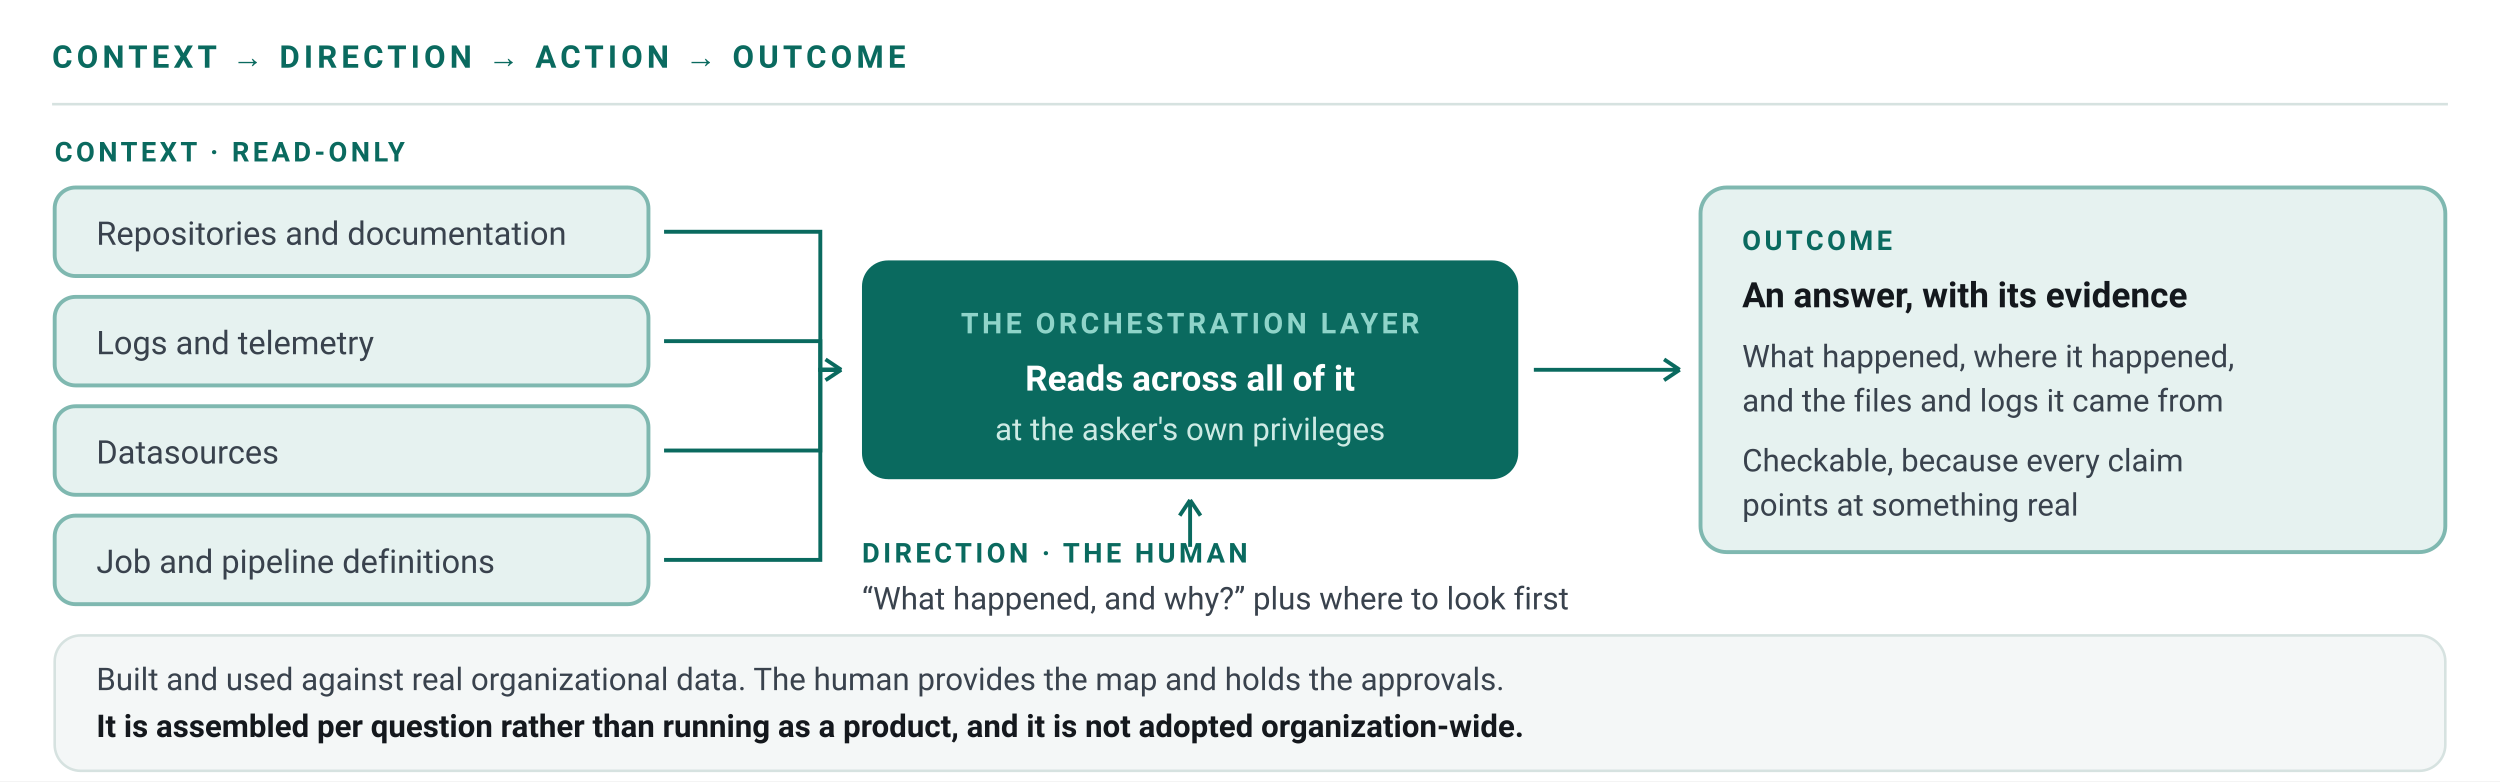
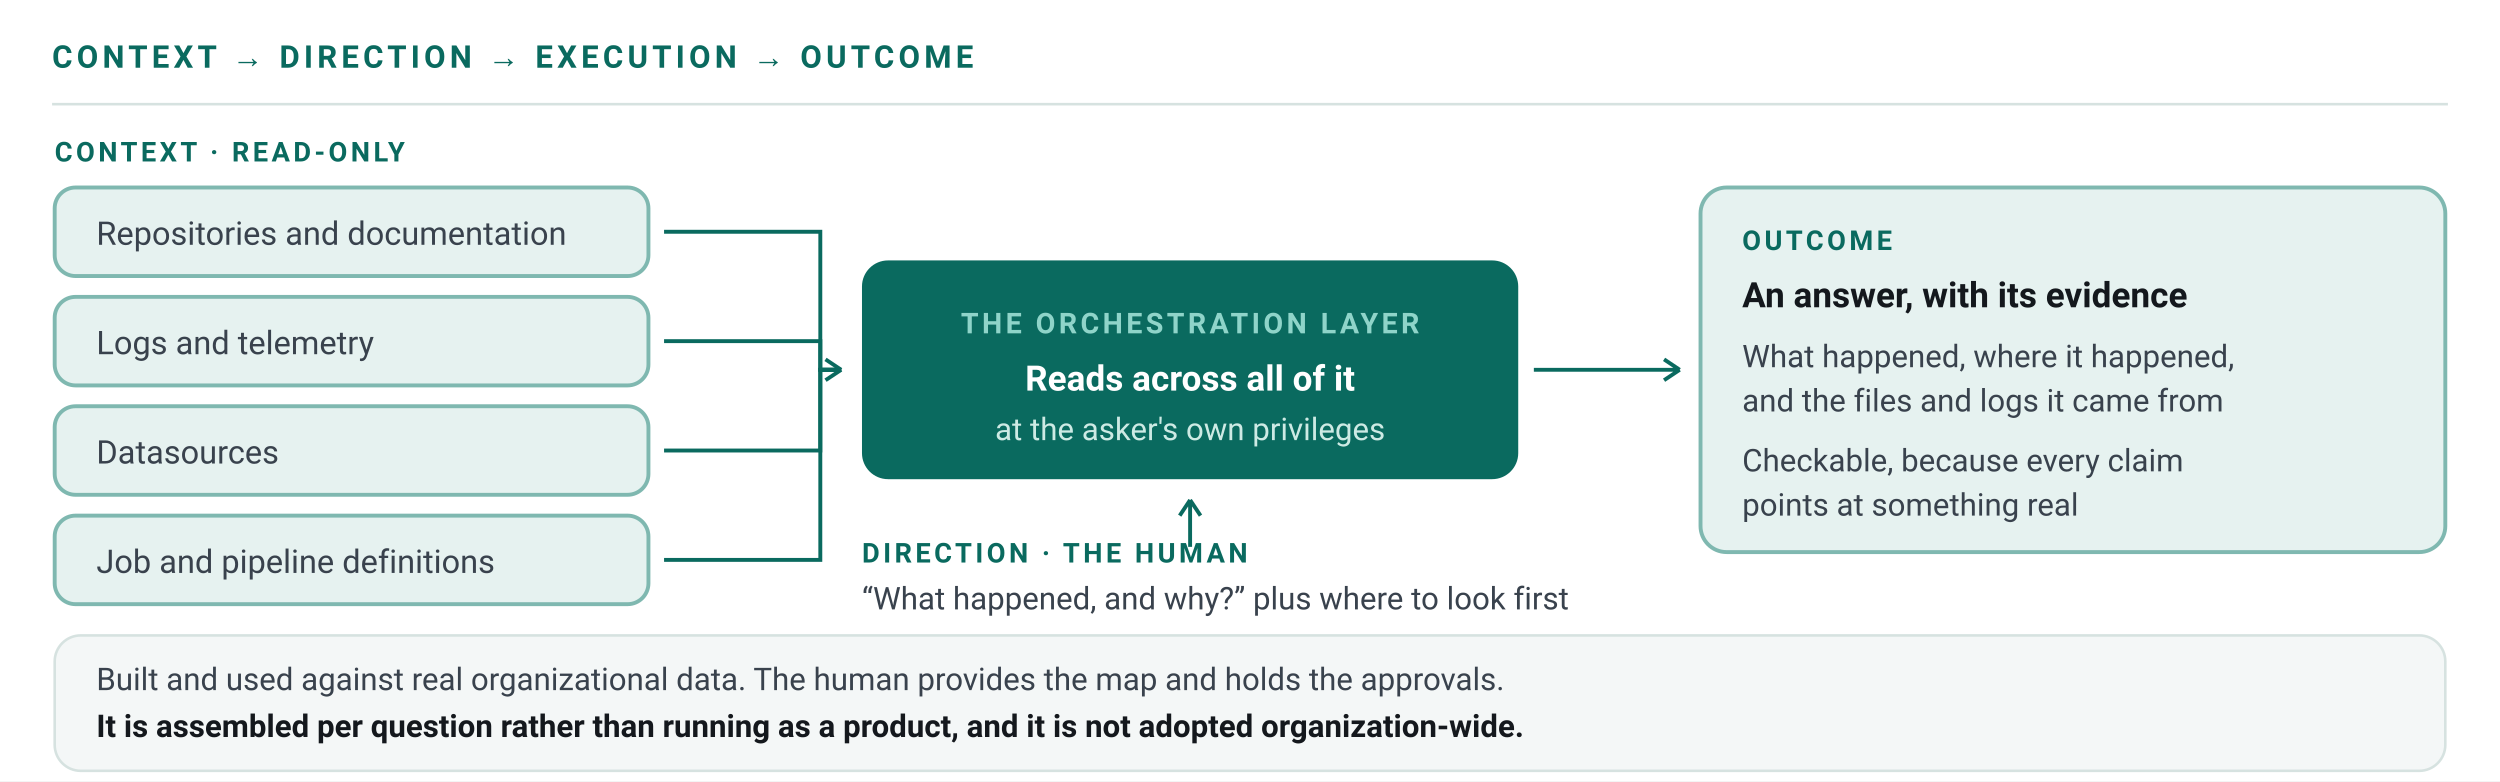
<svg xmlns="http://www.w3.org/2000/svg" viewBox="0 0 960 300" width="960" height="300" role="img" aria-labelledby="title desc" font-family="system-ui, -apple-system, 'Segoe UI', Roboto, Arial, sans-serif">
  <rect width="960" height="300" fill="#ffffff" />
-   <text x="20" y="26" font-size="12" font-weight="700" fill="#0a6a5f" letter-spacing="1.6">CONTEXT → DIRECTION → ACTION → OUTCOME</text>
+   <text x="20" y="26" font-size="12" font-weight="700" fill="#0a6a5f" letter-spacing="1.6">CONTEXT → DIRECTION → EXECUTION → OUTCOME</text>
  <line x1="20" y1="40" x2="940" y2="40" stroke="#d6e2e0" stroke-width="1" />
  <text x="21" y="62" font-size="10.5" font-weight="700" fill="#0a6a5f" letter-spacing="1.3">CONTEXT · READ-ONLY</text>
  <g stroke="#7fb8b0" stroke-width="1.5" fill="#e6f2f0">
    <rect x="21" y="72" width="228" height="34" rx="8" />
    <rect x="21" y="114" width="228" height="34" rx="8" />
    <rect x="21" y="156" width="228" height="34" rx="8" />
    <rect x="21" y="198" width="228" height="34" rx="8" />
  </g>
  <g fill="#39424d" font-size="12.5">
    <text x="37" y="94">Repositories and documentation</text>
    <text x="37" y="136">Logs and telemetry</text>
    <text x="37" y="178">Datasources</text>
    <text x="37" y="220">Job and pipeline definitions</text>
  </g>
  <g stroke="#0a6a5f" stroke-width="1.5" fill="none">
    <path d="M255 89h60v53h8M323 142l-6-4M323 142l-6 4" />
    <path d="M255 131h60v11h8" />
    <path d="M255 173h60v-31h8" />
    <path d="M255 215h60v-73h8" />
  </g>
  <rect x="331" y="100" width="252" height="84" rx="10" fill="#0a6a5f" />
  <text x="457" y="128" text-anchor="middle" font-size="11" font-weight="700" fill="#8fd4c9" letter-spacing="1.3">THE ORCHESTRATION LAYER</text>
  <text x="457" y="150" text-anchor="middle" font-size="13.5" font-weight="700" fill="#ffffff">Reads across all of it</text>
  <text x="457" y="169" text-anchor="middle" font-size="12" fill="#cdeae4">at the asker's own privileges</text>
  <text x="331" y="216" font-size="10.5" font-weight="700" fill="#0a6a5f" letter-spacing="1.3">DIRECTION · THE HUMAN</text>
  <text x="331" y="234" font-size="12" fill="#39424d">“What happened, and why?” plus where to look first</text>
  <path d="M457 210v-18M457 192l-4 6M457 192l4 6" stroke="#0a6a5f" stroke-width="1.5" fill="none" />
  <g stroke="#0a6a5f" stroke-width="1.5" fill="none">
    <path d="M589 142h56M645 142l-6-4M645 142l-6 4" />
  </g>
  <rect x="653" y="72" width="286" height="140" rx="10" fill="#e6f2f0" stroke="#7fb8b0" stroke-width="1.5" />
  <text x="669" y="96" font-size="10.5" font-weight="700" fill="#0a6a5f" letter-spacing="1.3">OUTCOME</text>
  <text x="669" y="118" font-size="13.5" font-weight="700" fill="#14181d">An answer, with its evidence</text>
  <g fill="#39424d" font-size="12">
    <text x="669" y="141">What happened, where it happened,</text>
    <text x="669" y="158">and the files and logs it came from</text>
    <text x="669" y="181">Checkable, because every claim</text>
    <text x="669" y="198">points at something real</text>
  </g>
  <rect x="21" y="244" width="918" height="52" rx="10" fill="#f4f7f7" stroke="#d6e2e0" stroke-width="1" />
  <text x="37" y="265" font-size="12" fill="#39424d">Built and used against real organizational data. The human provides the map and holds the approvals.</text>
  <text x="37" y="283" font-size="12" font-weight="700" fill="#14181d">It is assembled per question rather than running as a product, and it is not adopted organization-wide.</text>
</svg>
